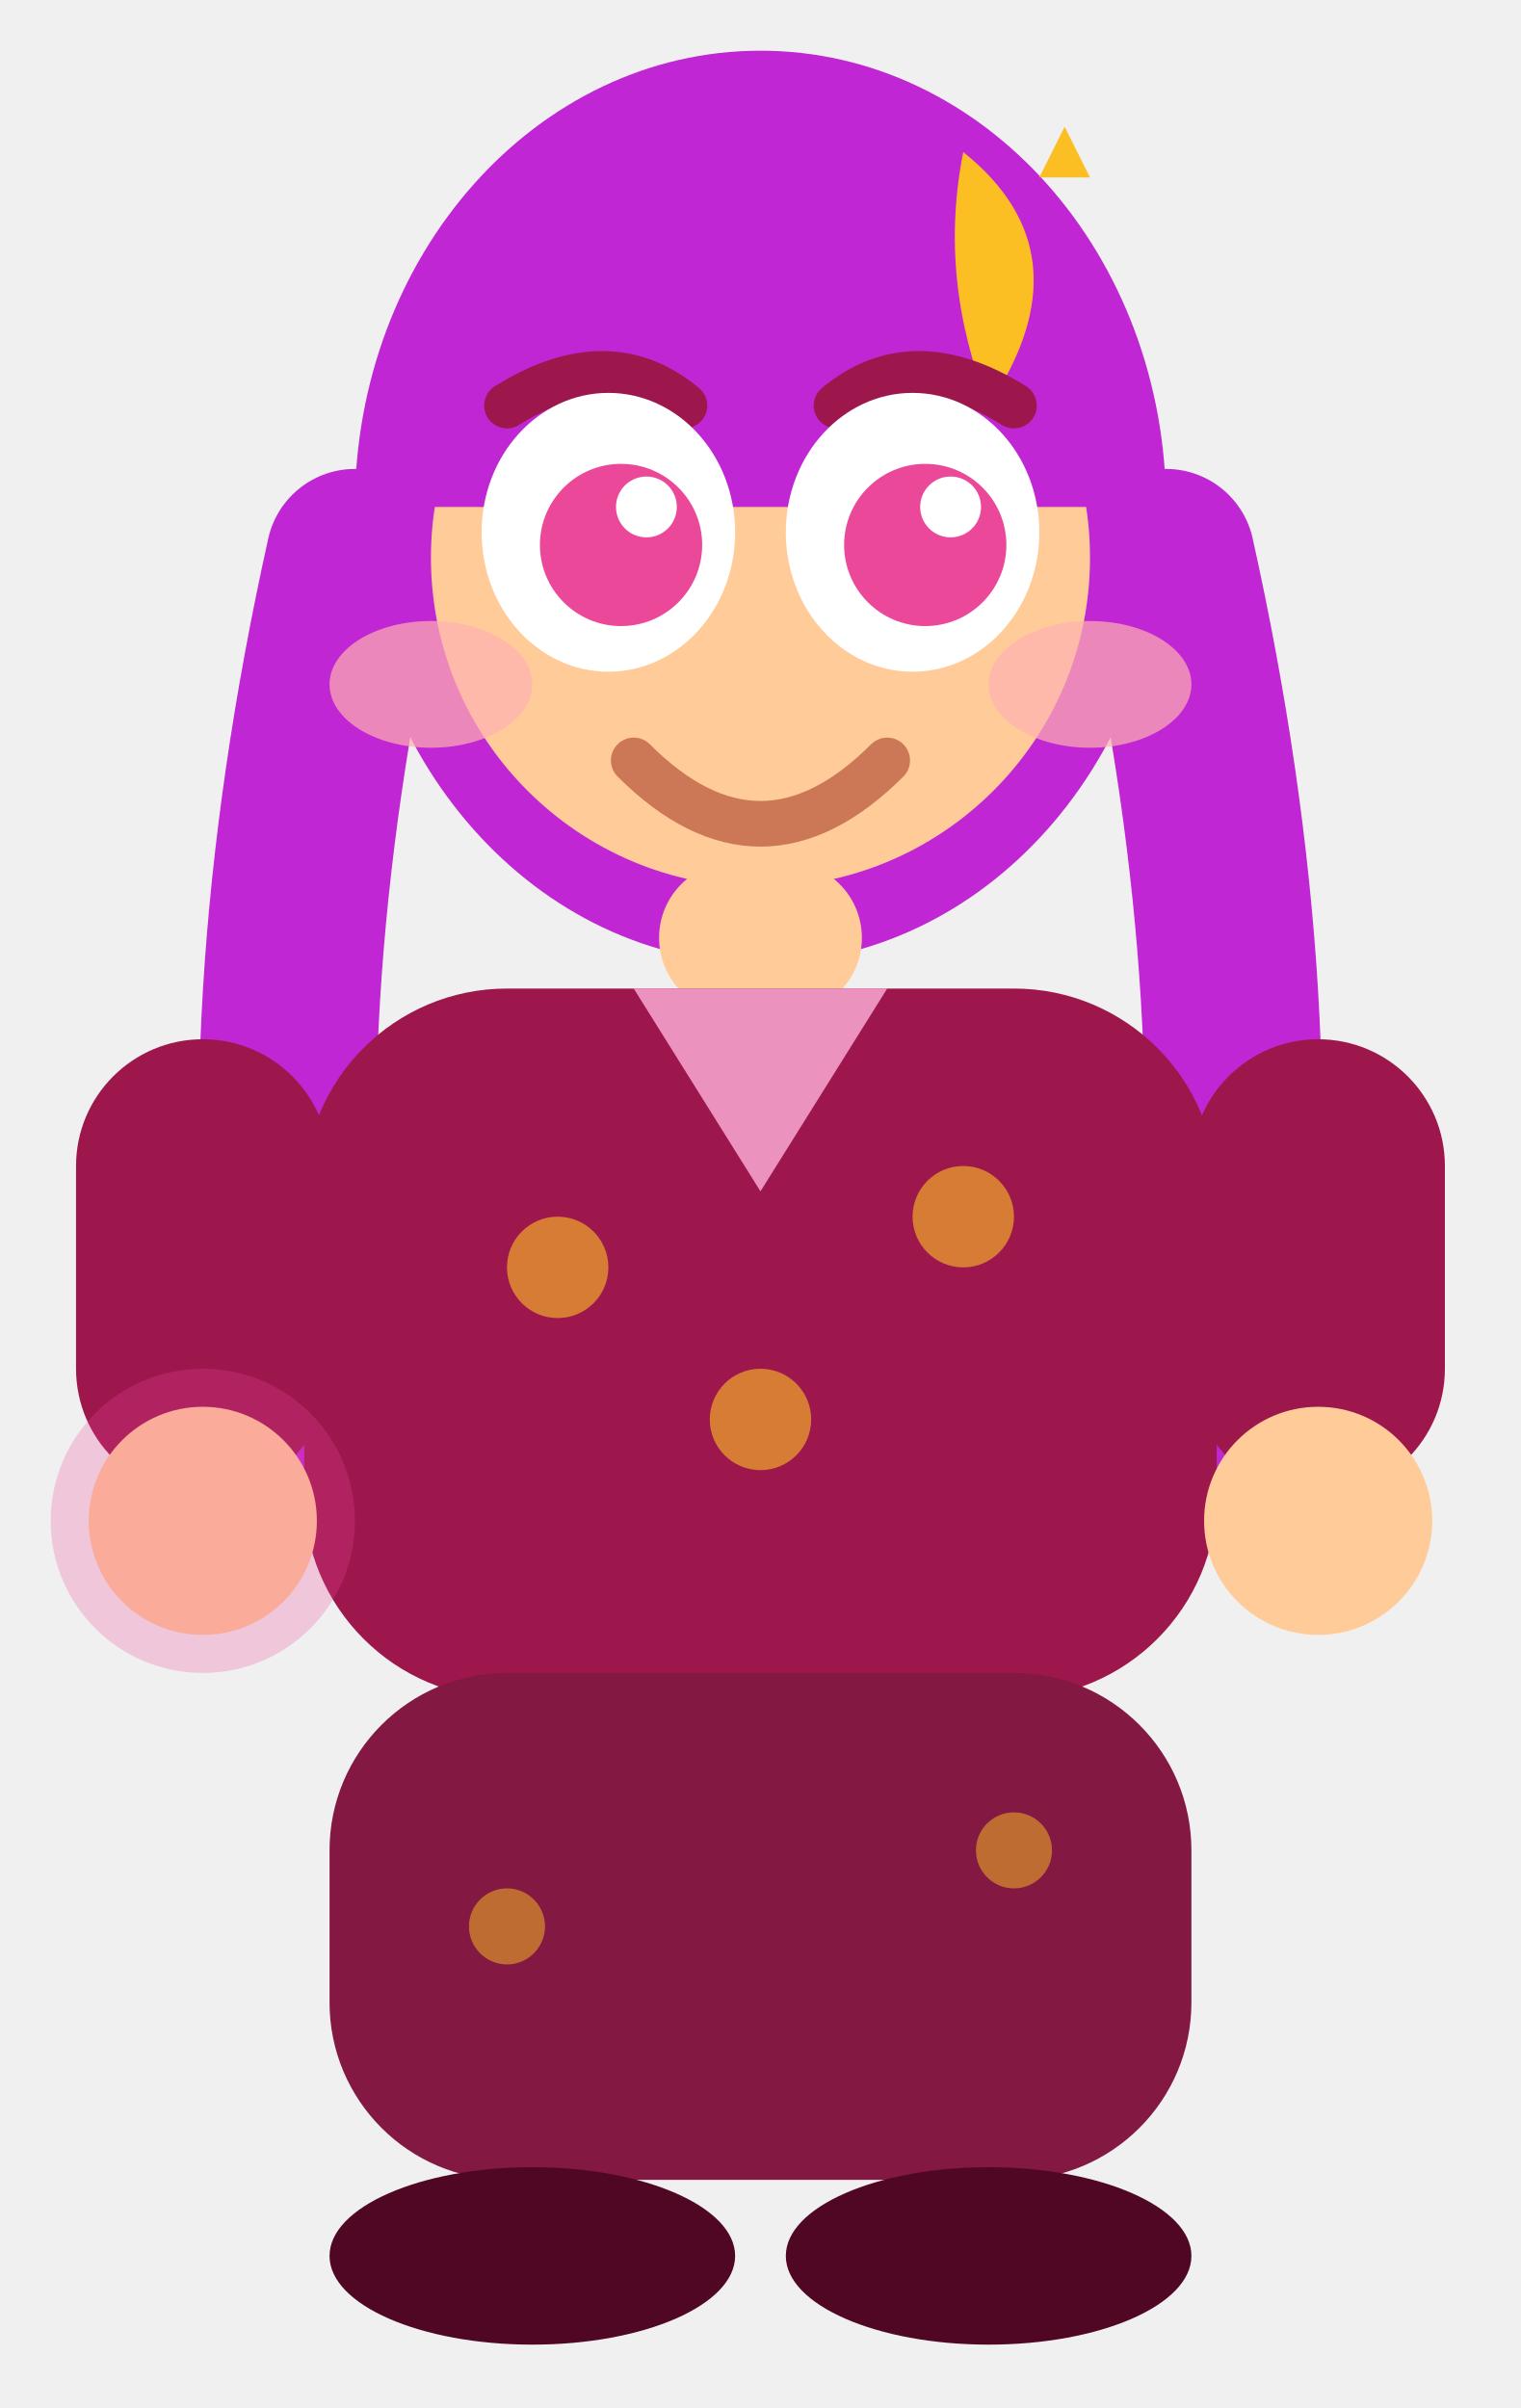
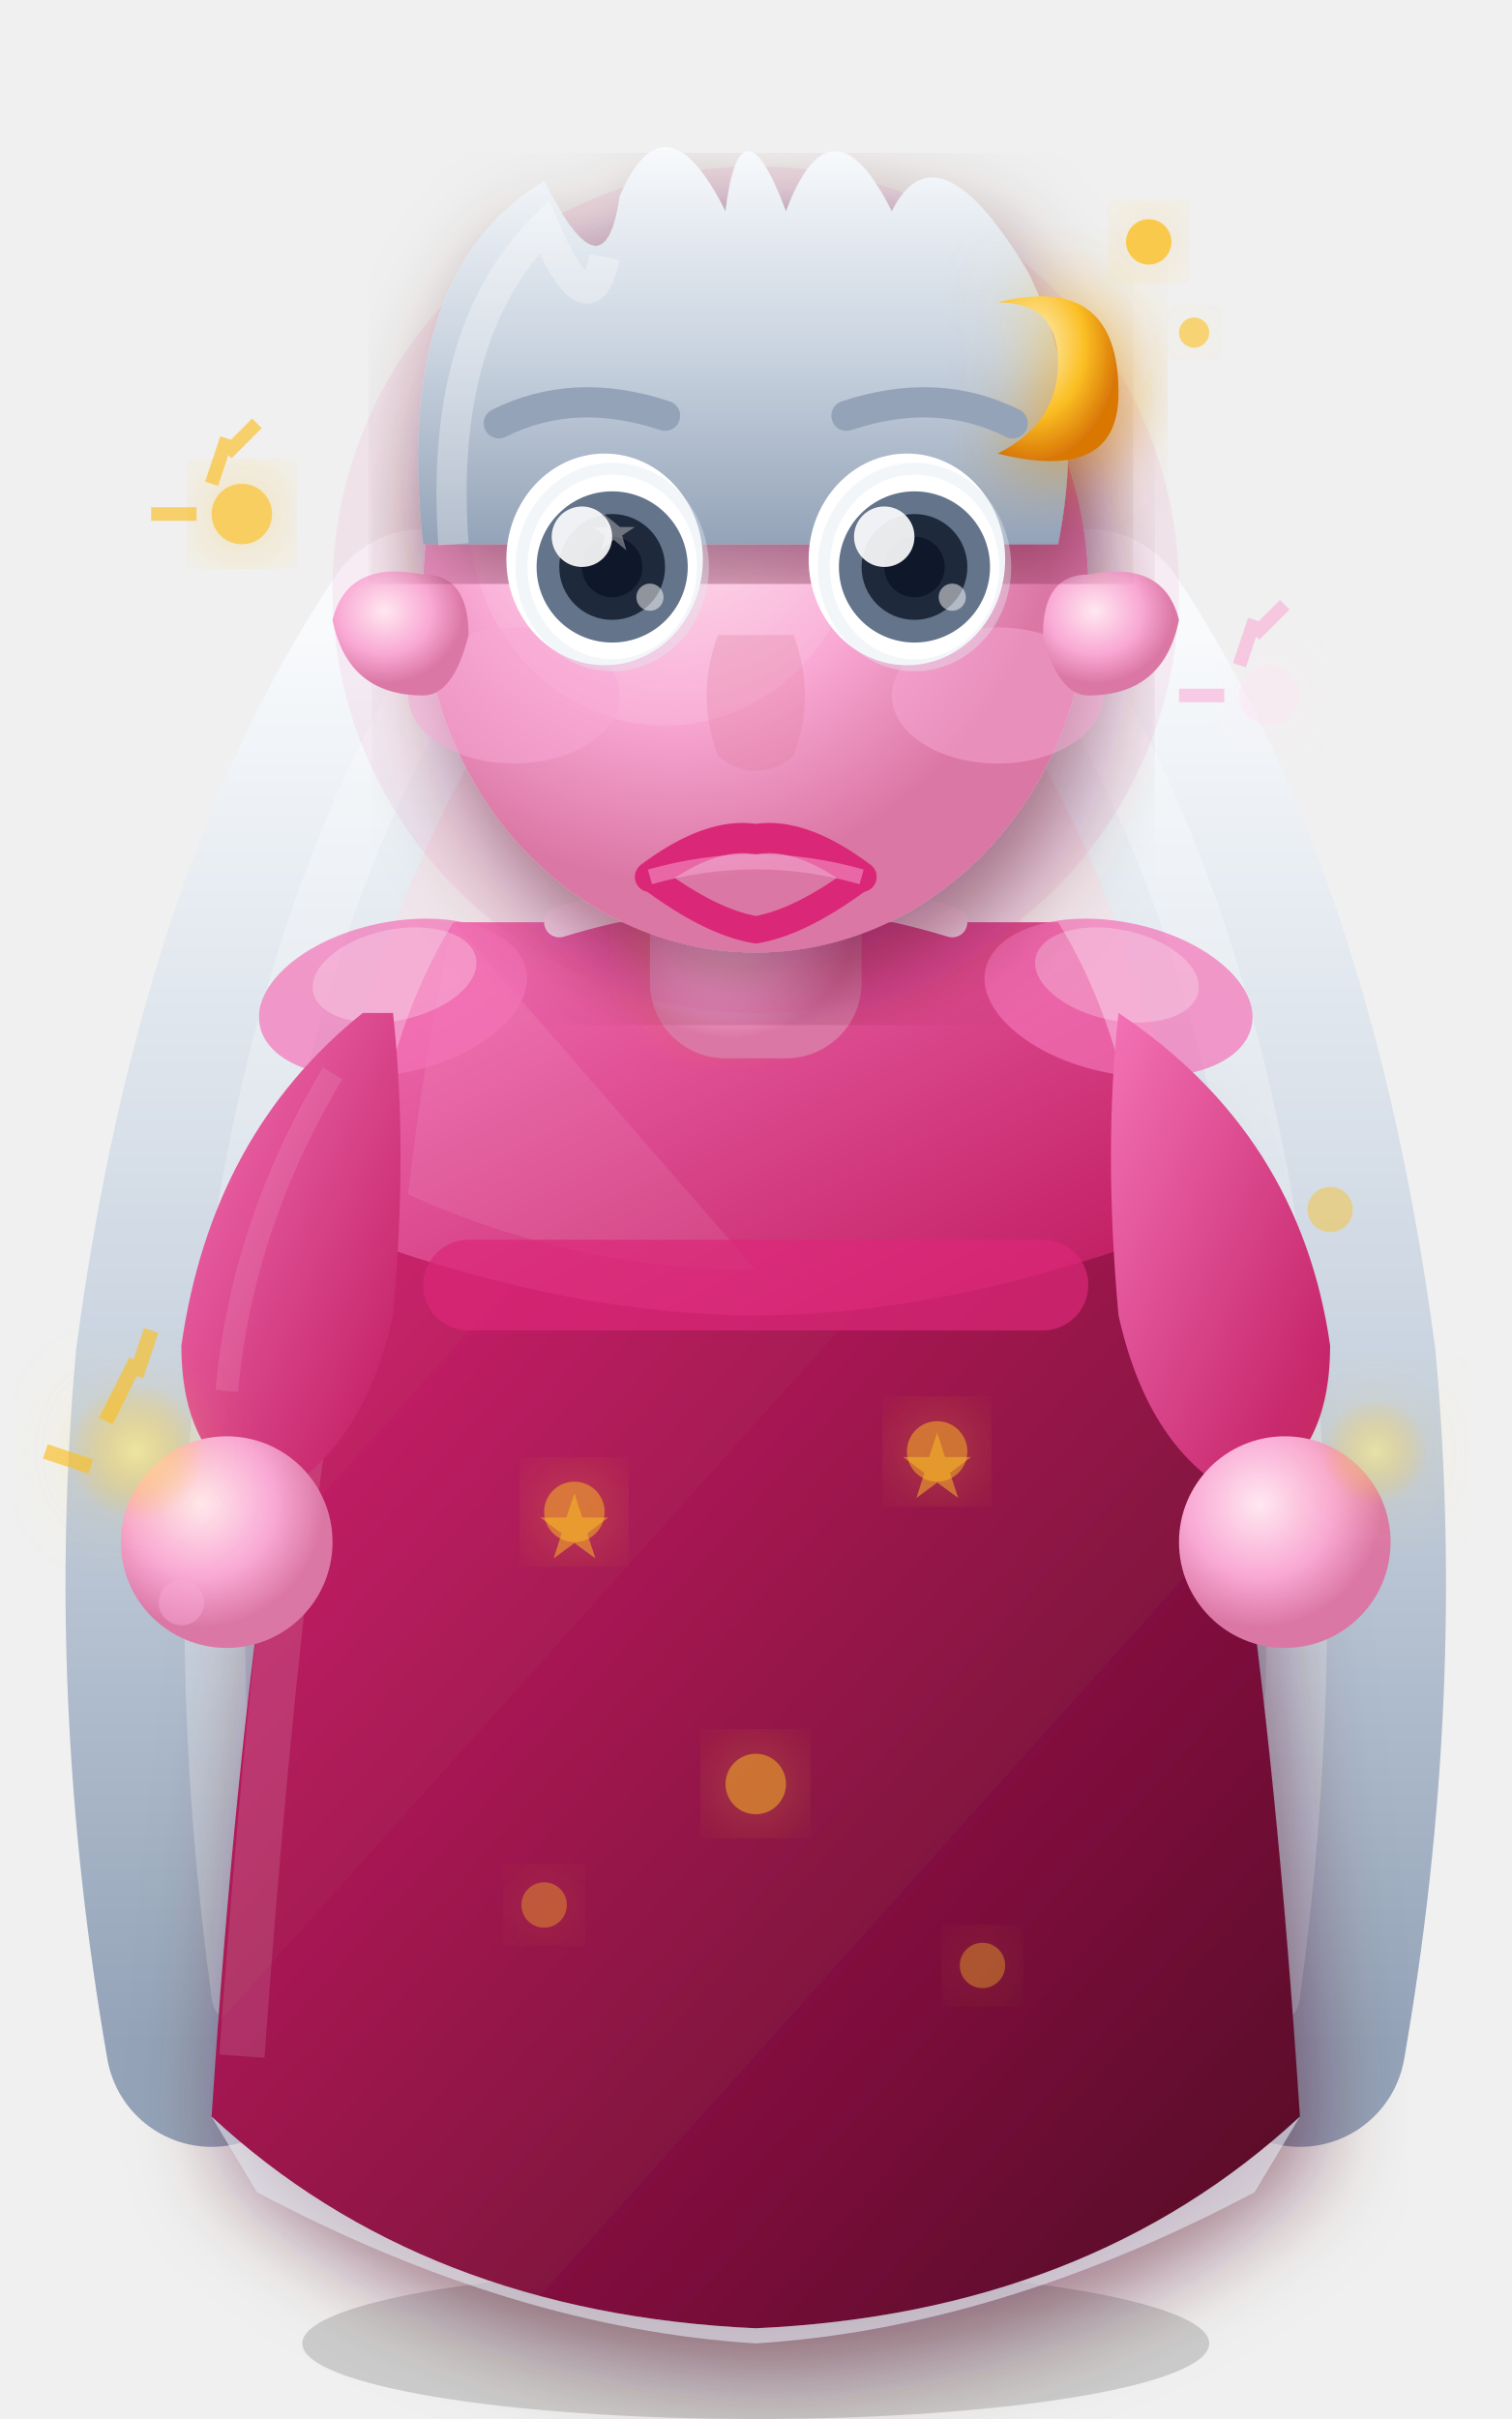
- <svg xmlns="http://www.w3.org/2000/svg" viewBox="0 0 60 95">
-   <ellipse cx="30" cy="20" rx="16" ry="18" fill="#C026D3" />
-   <path d="M14 22 Q10 40 12 55" stroke="#C026D3" stroke-width="7" fill="none" stroke-linecap="round" />
-   <path d="M46 22 Q50 40 48 55" stroke="#C026D3" stroke-width="7" fill="none" stroke-linecap="round" />
-   <circle cx="30" cy="22" r="13" fill="#FFCC99" />
-   <path d="M14 20 Q18 4 30 4 Q42 4 46 20" fill="#C026D3" />
-   <path d="M38 6 Q43 10 39 16 Q37 11 38 6" fill="#fbbf24" />
-   <path d="M42 5 l1 2 l-2 0 z" fill="#fbbf24" />
-   <path d="M20 16 Q24 13.5 27 16" stroke="#9D174D" stroke-width="1.8" fill="none" stroke-linecap="round" />
-   <path d="M33 16 Q36 13.5 40 16" stroke="#9D174D" stroke-width="1.8" fill="none" stroke-linecap="round" />
-   <ellipse cx="24" cy="21" rx="5" ry="5.5" fill="white" />
-   <ellipse cx="36" cy="21" rx="5" ry="5.5" fill="white" />
-   <circle cx="24.5" cy="21.5" r="3.2" fill="#ec4899" />
-   <circle cx="36.5" cy="21.5" r="3.2" fill="#ec4899" />
-   <circle cx="25.5" cy="20" r="1.2" fill="white" />
-   <circle cx="37.5" cy="20" r="1.2" fill="white" />
-   <ellipse cx="17" cy="27" rx="4" ry="2.5" fill="#FFB0B0" opacity="0.7" />
-   <ellipse cx="43" cy="27" rx="4" ry="2.5" fill="#FFB0B0" opacity="0.7" />
-   <path d="M25 30 Q30 35 35 30" stroke="#CC7755" stroke-width="1.8" fill="none" stroke-linecap="round" />
-   <rect x="26" y="34" width="8" height="6" rx="3" fill="#FFCC99" />
-   <rect x="12" y="39" width="36" height="28" rx="8" fill="#9D174D" />
-   <circle cx="22" cy="50" r="2" fill="#fbbf24" opacity="0.6" />
-   <circle cx="38" cy="48" r="2" fill="#fbbf24" opacity="0.6" />
-   <circle cx="30" cy="56" r="2" fill="#fbbf24" opacity="0.6" />
-   <polygon points="25,39 30,47 35,39" fill="#F9A8D4" opacity="0.85" />
-   <rect x="3" y="41" width="10" height="18" rx="5" fill="#9D174D" />
-   <rect x="47" y="41" width="10" height="18" rx="5" fill="#9D174D" />
-   <circle cx="8" cy="60" r="4.5" fill="#FFCC99" />
-   <circle cx="8" cy="60" r="6" fill="#ec4899" opacity="0.25" />
-   <circle cx="52" cy="60" r="4.5" fill="#FFCC99" />
-   <rect x="13" y="66" width="34" height="20" rx="7" fill="#831843" />
-   <circle cx="20" cy="76" r="1.5" fill="#fbbf24" opacity="0.5" />
-   <circle cx="40" cy="73" r="1.5" fill="#fbbf24" opacity="0.5" />
-   <ellipse cx="21" cy="89" rx="8" ry="3.5" fill="#500724" />
-   <ellipse cx="39" cy="89" rx="8" ry="3.5" fill="#500724" />
+ <svg xmlns="http://www.w3.org/2000/svg" viewBox="0 0 100 160" shape-rendering="geometricPrecision">
+   <defs>
+     <radialGradient id="sk" cx="38%" cy="32%" r="58%">
+       <stop offset="0%" stop-color="#ffe8f0" />
+       <stop offset="60%" stop-color="#f9a8d4" />
+       <stop offset="100%" stop-color="#db77a5" />
+     </radialGradient>
+     <linearGradient id="dress" x1="0%" y1="0%" x2="100%" y2="100%">
+       <stop offset="0%" stop-color="#db2777" />
+       <stop offset="45%" stop-color="#9d174d" />
+       <stop offset="100%" stop-color="#500724" />
+     </linearGradient>
+     <linearGradient id="dressH" x1="0%" y1="0%" x2="100%" y2="100%">
+       <stop offset="0%" stop-color="#f472b6" />
+       <stop offset="100%" stop-color="#be185d" />
+     </linearGradient>
+     <linearGradient id="hair" x1="0%" y1="0%" x2="0%" y2="100%">
+       <stop offset="0%" stop-color="#f8fafc" />
+       <stop offset="50%" stop-color="#cbd5e1" />
+       <stop offset="100%" stop-color="#94a3b8" />
+     </linearGradient>
+     <radialGradient id="moon" cx="30%" cy="30%" r="70%">
+       <stop offset="0%" stop-color="#fef3c7" />
+       <stop offset="60%" stop-color="#fbbf24" />
+       <stop offset="100%" stop-color="#d97706" />
+     </radialGradient>
+     <radialGradient id="star" cx="50%" cy="50%" r="50%">
+       <stop offset="0%" stop-color="#fef08a" />
+       <stop offset="100%" stop-color="#fbbf24" stop-opacity="0" />
+     </radialGradient>
+     <filter id="glow" x="-40%" y="-40%" width="180%" height="180%">
+       <feGaussianBlur in="SourceGraphic" stdDeviation="2.5" result="b" />
+       <feMerge>
+         <feMergeNode in="b" />
+         <feMergeNode in="SourceGraphic" />
+       </feMerge>
+     </filter>
+     <filter id="ds">
+       <feDropShadow dx="1" dy="3" stdDeviation="3" flood-color="#500724" flood-opacity="0.5" />
+     </filter>
+     <filter id="starglow" x="-30%" y="-30%" width="160%" height="160%">
+       <feGaussianBlur in="SourceAlpha" stdDeviation="4" result="b" />
+       <feFlood flood-color="#f9a8d4" flood-opacity="0.55" result="c" />
+       <feComposite in="c" in2="b" operator="in" result="s" />
+       <feMerge>
+         <feMergeNode in="s" />
+         <feMergeNode in="SourceGraphic" />
+       </feMerge>
+     </filter>
+   </defs>
+   <ellipse cx="50" cy="155" rx="30" ry="5" fill="rgba(0,0,0,0.15)" />
+   <circle cx="50" cy="88" r="44" fill="rgba(236,72,153,0.07)" />
+   <path d="M28 42 Q16 60 12 90 Q10 112 14 135" stroke="url(#hair)" stroke-width="14" fill="none" stroke-linecap="round" />
+   <path d="M72 42 Q84 60 88 90 Q90 112 86 135" stroke="url(#hair)" stroke-width="14" fill="none" stroke-linecap="round" />
+   <path d="M29 44 Q18 62 15 90 Q13 110 16 132" stroke="rgba(255,255,255,0.25)" stroke-width="4" fill="none" stroke-linecap="round" />
+   <path d="M71 44 Q82 62 85 90 Q87 110 84 132" stroke="rgba(255,255,255,0.25)" stroke-width="4" fill="none" stroke-linecap="round" />
+   <path d="M24 73 Q17 94 14 140 Q28 153 50 154 Q72 153 86 140 Q83 94 76 73 Z" fill="url(#dress)" filter="url(#ds)" />
+   <path d="M24 73 Q19 94 16 136" stroke="rgba(255,255,255,0.12)" stroke-width="3" fill="none" />
+   <circle cx="38" cy="100" r="2" fill="#fbbf24" opacity="0.55" filter="url(#glow)" />
+   <circle cx="62" cy="96" r="2" fill="#fbbf24" opacity="0.55" filter="url(#glow)" />
+   <circle cx="50" cy="118" r="2" fill="#fbbf24" opacity="0.55" filter="url(#glow)" />
+   <circle cx="36" cy="126" r="1.5" fill="#fbbf24" opacity="0.4" filter="url(#glow)" />
+   <circle cx="65" cy="130" r="1.5" fill="#fbbf24" opacity="0.4" filter="url(#glow)" />
+   <text x="38" y="103" text-anchor="middle" font-size="6" fill="#fbbf24" opacity="0.5" font-family="serif">★</text>
+   <text x="62" y="99" text-anchor="middle" font-size="6" fill="#fbbf24" opacity="0.5" font-family="serif">★</text>
+   <path d="M14 140 Q28 153 50 154 Q72 153 86 140 L83 145 Q66 154 50 155 Q34 154 17 145 Z" fill="#e2e8f0" opacity="0.6" />
+   <path d="M30 61 Q25 69 24 82 Q38 87 50 87 Q62 87 76 82 Q75 69 70 61 Z" fill="url(#dressH)" />
+   <path d="M30 61 Q28 70 27 79 Q38 84 50 84" fill="rgba(255,255,255,0.08)" />
+   <path d="M37 61 Q50 57 63 61" stroke="#fce7f3" stroke-width="2" fill="none" stroke-linecap="round" />
+   <path d="M47 67 Q44 62 44 58 Q51 58 53 63 Q50 65 47 67" fill="url(#moon)" filter="url(#glow)" />
+   <rect x="28" y="82" width="44" height="6" rx="3" fill="#db2777" opacity="0.7" />
+   <ellipse cx="26" cy="66" rx="9" ry="5" fill="#f472b6" opacity="0.7" transform="rotate(-12 26 66)" />
+   <ellipse cx="74" cy="66" rx="9" ry="5" fill="#f472b6" opacity="0.7" transform="rotate(12 74 66)" />
+   <ellipse cx="26" cy="64.5" rx="5.5" ry="3" fill="rgba(255,255,255,0.25)" transform="rotate(-12 26 64)" />
+   <ellipse cx="74" cy="64.5" rx="5.5" ry="3" fill="rgba(255,255,255,0.25)" transform="rotate(12 74 64)" />
+   <path d="M24 67 Q14 75 12 89 Q12 97 18 99 Q24 96 26 87 Q27 76 26 67" fill="url(#dressH)" />
+   <path d="M22 71 Q16 81 15 92" stroke="rgba(255,255,255,0.1)" stroke-width="1.5" fill="none" />
+   <circle cx="15" cy="102" r="7" fill="url(#sk)" />
+   <circle cx="9" cy="96" r="4.5" fill="url(#star)" filter="url(#glow)" opacity="0.7" />
+   <path d="M7 94 L9 90 M6 97 L3 96 M9 91 L10 88" stroke="#fbbf24" stroke-width="1" opacity="0.65" />
+   <path d="M74 67 Q86 75 88 89 Q88 97 82 99 Q76 96 74 87 Q73 76 74 67" fill="url(#dressH)" />
+   <circle cx="85" cy="102" r="7" fill="url(#sk)" />
+   <circle cx="91" cy="96" r="3.5" fill="url(#star)" filter="url(#glow)" opacity="0.6" />
+   <rect x="43" y="57" width="14" height="13" rx="5" fill="url(#sk)" />
+   <circle cx="50" cy="39" r="28" fill="rgba(236,72,153,0.08)" />
+   <ellipse cx="50" cy="39" rx="22" ry="24" fill="url(#sk)" filter="url(#ds)" />
+   <ellipse cx="44" cy="34" rx="13" ry="14" fill="rgba(255,255,255,0.1)" />
+   <ellipse cx="34" cy="46" rx="7" ry="4.5" fill="rgba(249,168,212,0.5)" />
+   <ellipse cx="66" cy="46" rx="7" ry="4.5" fill="rgba(249,168,212,0.5)" />
+   <path d="M28 38 Q23 37 22 41 Q23 46 28 46 Q30 46 31 42 Q31 38 28 38" fill="url(#sk)" />
+   <path d="M72 38 Q77 37 78 41 Q77 46 72 46 Q70 46 69 42 Q69 38 72 38" fill="url(#sk)" />
+   <path d="M28 36 Q26 18 36 12 Q40 20 41 13 Q44 6 48 14 Q49 6 52 14 Q55 6 59 14 Q62 8 68 18 Q72 26 70 36" fill="url(#hair)" filter="url(#ds)" />
+   <path d="M30 36 Q29 22 36 15 Q39 22 40 17" stroke="rgba(255,255,255,0.3)" stroke-width="2" fill="none" />
+   <path d="M66 20 Q74 18 74 26 Q74 32 66 30 Q70 28 70 24 Q70 20 66 20" fill="url(#moon)" filter="url(#glow)" />
+   <circle cx="76" cy="16" r="1.5" fill="#fbbf24" opacity="0.8" filter="url(#glow)" />
+   <circle cx="79" cy="22" r="1" fill="#fbbf24" opacity="0.6" filter="url(#glow)" />
+   <ellipse cx="40" cy="37" rx="6.5" ry="7" fill="white" />
+   <circle cx="40.5" cy="37.5" r="5" fill="#64748b" />
+   <circle cx="40.5" cy="37.5" r="3.5" fill="#1e293b" />
+   <circle cx="40.5" cy="37.5" r="2" fill="#0f172a" />
+   <circle cx="38.5" cy="35.5" r="2" fill="white" opacity="0.9" />
+   <circle cx="43" cy="39.5" r="0.9" fill="white" opacity="0.5" />
+   <path d="M39 34.5 L39.4 35.8 L38 35.8 L39.2 36.6 L38.8 38 L40 37 L41.2 38 L40.8 36.6 L42 35.8 L40.6 35.8 Z" fill="rgba(255,255,255,0.35)" transform="scale(0.7) translate(18,14)" />
+   <ellipse cx="40.5" cy="37.5" rx="6" ry="6.5" fill="none" stroke="#e2e8f0" stroke-width="0.8" opacity="0.4" />
+   <ellipse cx="60" cy="37" rx="6.5" ry="7" fill="white" />
+   <circle cx="60.5" cy="37.5" r="5" fill="#64748b" />
+   <circle cx="60.5" cy="37.5" r="3.5" fill="#1e293b" />
+   <circle cx="60.5" cy="37.5" r="2" fill="#0f172a" />
+   <circle cx="58.5" cy="35.5" r="2" fill="white" opacity="0.9" />
+   <circle cx="63" cy="39.5" r="0.9" fill="white" opacity="0.5" />
+   <ellipse cx="60.5" cy="37.5" rx="6" ry="6.5" fill="none" stroke="#e2e8f0" stroke-width="0.8" opacity="0.4" />
+   <path d="M33 28 Q38 25.5 44 27.5" stroke="#94a3b8" stroke-width="2" fill="none" stroke-linecap="round" />
+   <path d="M56 27.5 Q62 25.5 67 28" stroke="#94a3b8" stroke-width="2" fill="none" stroke-linecap="round" />
+   <path d="M47.5 42 Q46 46 47.5 50 Q50 52 52.5 50 Q54 46 52.5 42" fill="rgba(220,120,150,0.25)" />
+   <path d="M43 58 Q47 55 50 55.5 Q53 55 57 58" stroke="#db2777" stroke-width="2" fill="none" stroke-linecap="round" />
+   <path d="M43 58 Q47 61 50 61.5 Q53 61 57 58" stroke="#db2777" stroke-width="1.8" fill="none" stroke-linecap="round" />
+   <path d="M43 58 Q50 56 57 58" fill="none" stroke="#f9a8d4" stroke-width="1" opacity="0.5" />
+   <circle cx="16" cy="34" r="2" fill="#fbbf24" opacity="0.7" filter="url(#glow)" />
+   <path d="M14 32 L15 29 M13 34 L10 34 M15 30 L17 28" stroke="#fbbf24" stroke-width="0.9" opacity="0.65" />
+   <circle cx="84" cy="46" r="2" fill="#fce7f3" opacity="0.6" filter="url(#glow)" />
+   <path d="M82 44 L83 41 M81 46 L78 46 M83 42 L85 40" stroke="#f9a8d4" stroke-width="0.9" opacity="0.55" />
+   <circle cx="88" cy="80" r="1.5" fill="#fbbf24" opacity="0.45" />
+   <circle cx="12" cy="106" r="1.5" fill="#f9a8d4" opacity="0.45" />
</svg>
